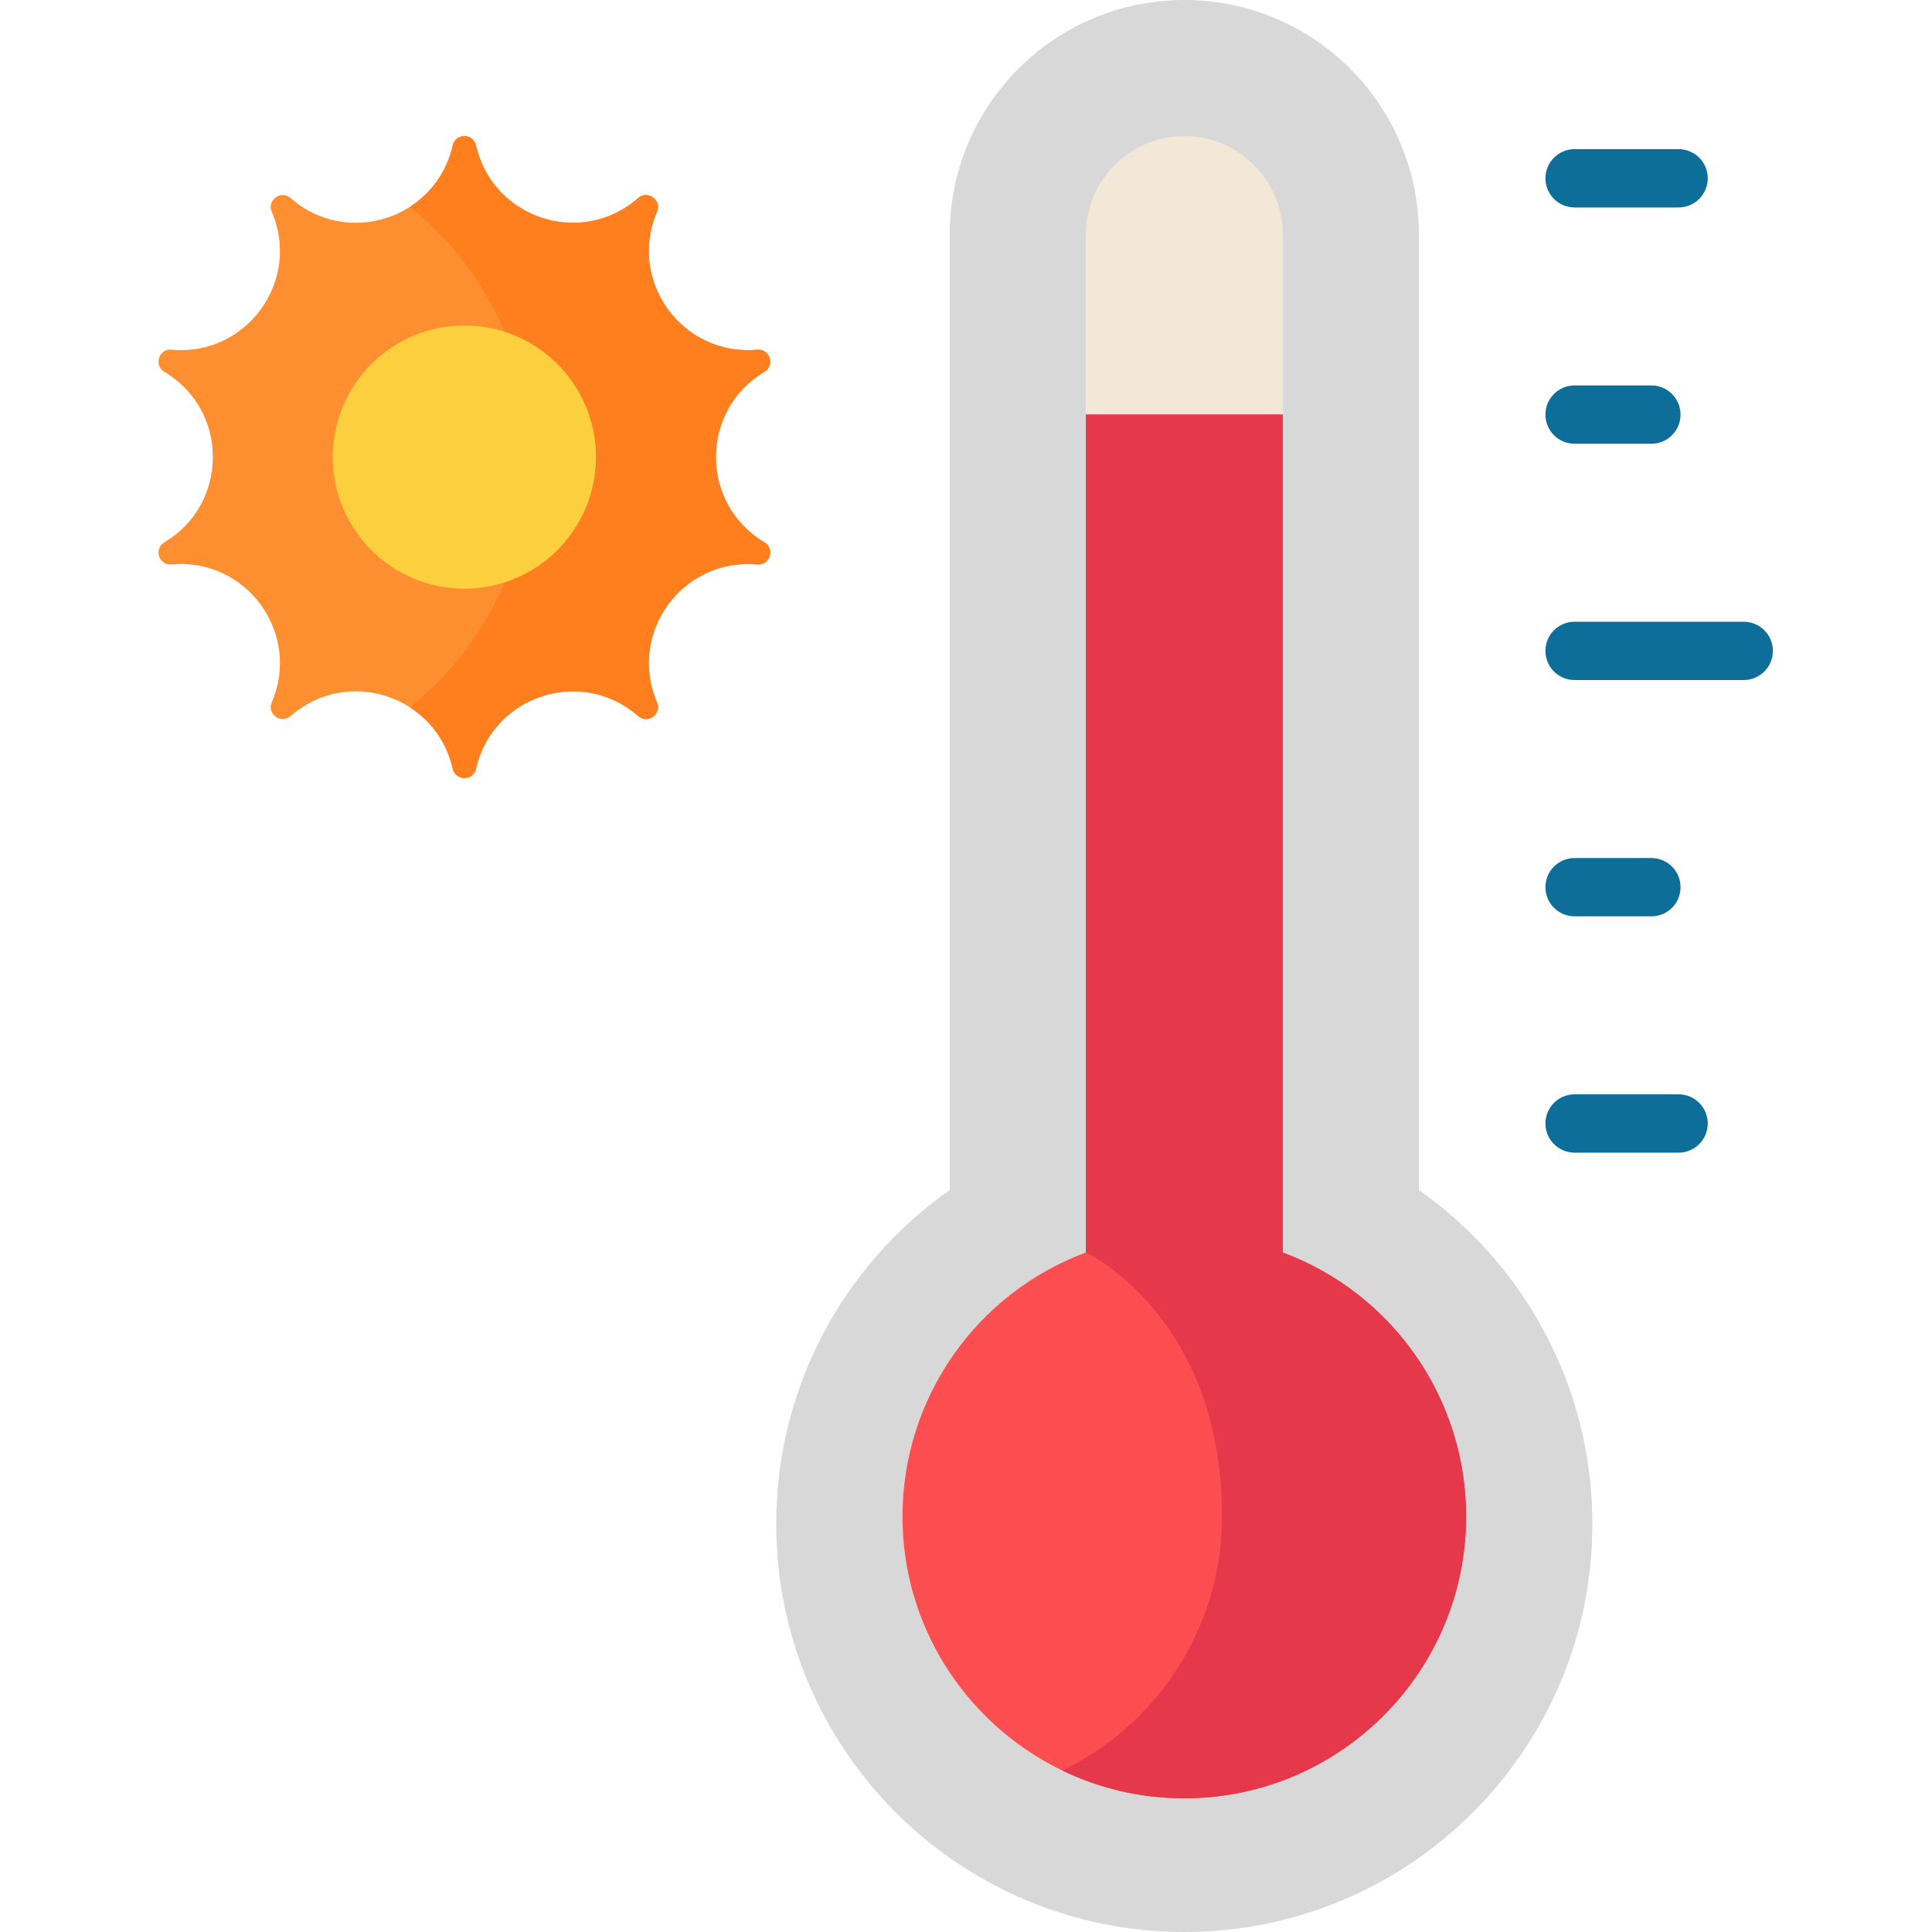
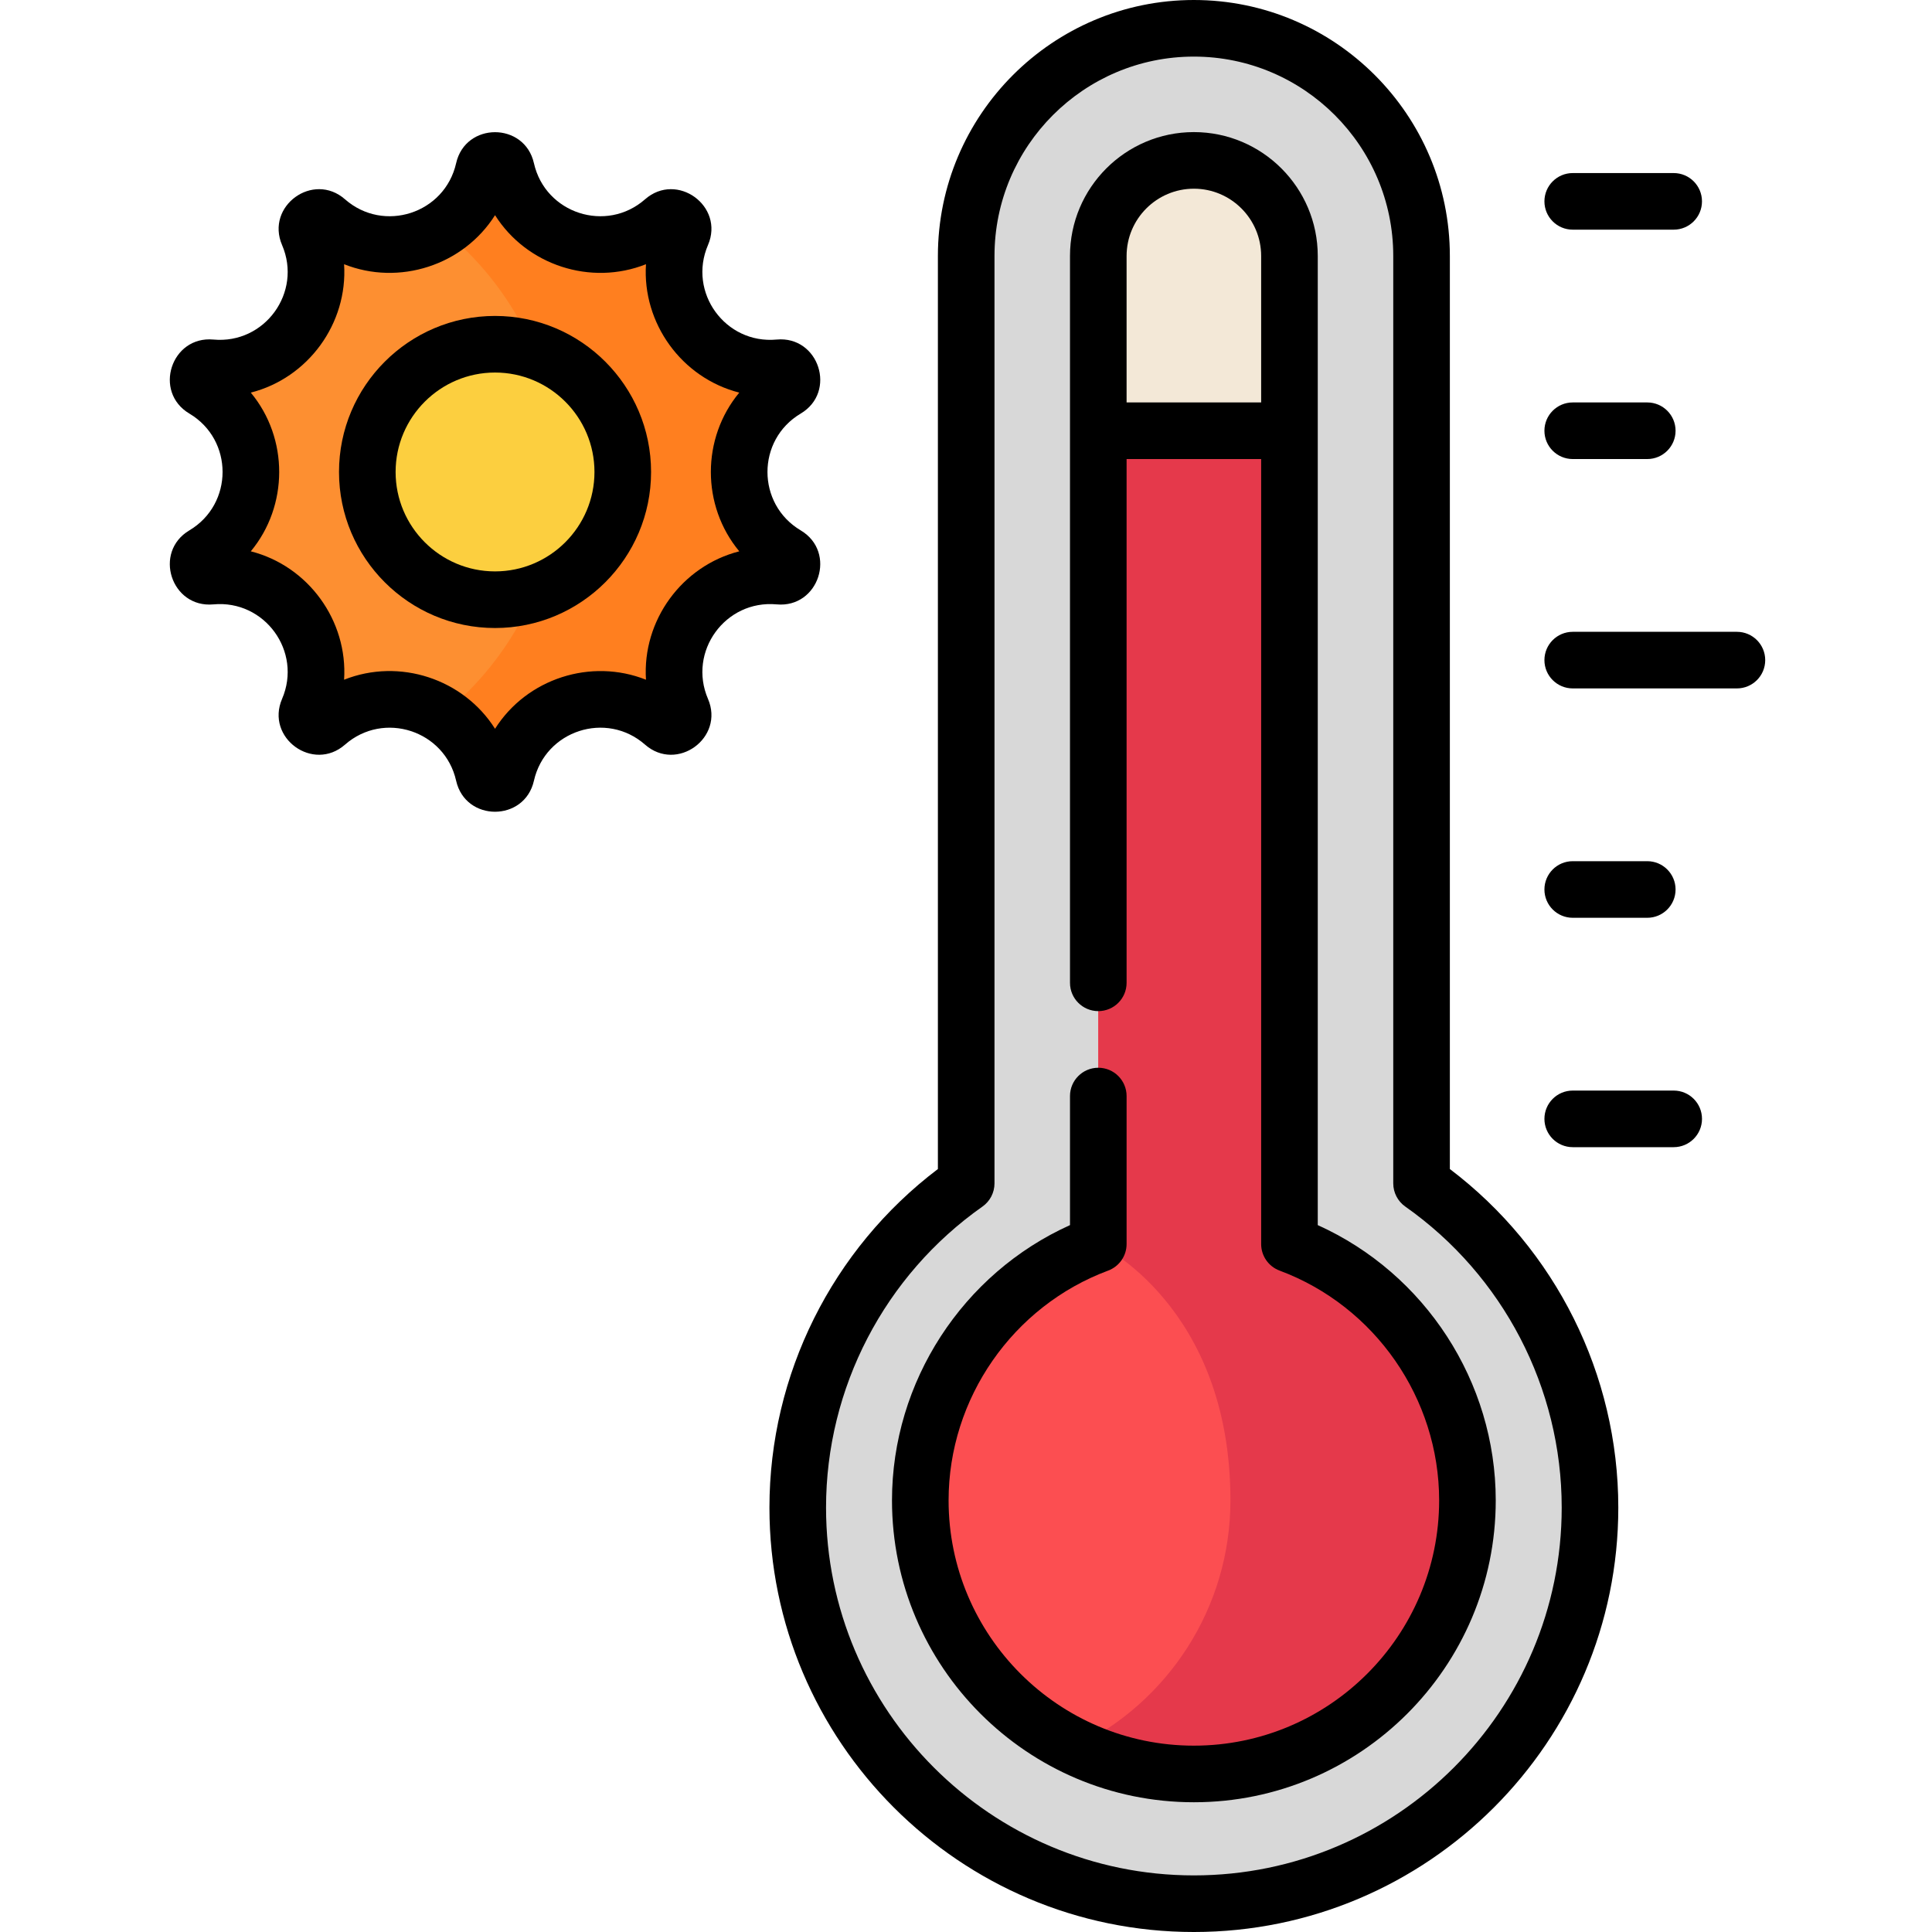
- <svg xmlns="http://www.w3.org/2000/svg" height="512pt" viewBox="-42 0 512 512" width="512pt">
-   <path d="m84.145 38.531c4.395 19.445 27.988 27.109 42.969 13.961 2.531-2.223 6.324.531 4.992 3.625-7.879 18.312 6.703 38.383 26.555 36.551 3.355-.309 4.805 4.145 1.906 5.867-17.137 10.188-17.137 34.996 0 45.18 2.898 1.723 1.449 6.176-1.906 5.867-19.852-1.832-34.434 18.238-26.555 36.551 1.332 3.098-2.461 5.848-4.992 3.625-14.98-13.148-38.578-5.48-42.969 13.961-.742 3.289-5.426 3.289-6.168 0-4.391-19.445-27.984-27.109-42.969-13.961-2.531 2.223-6.324-.527-4.992-3.625 7.879-18.312-6.703-38.383-26.555-36.551-3.355.309-4.805-4.145-1.906-5.867 17.137-10.184 17.137-34.992 0-45.18-2.895-1.723-1.449-6.176 1.906-5.867 19.852 1.832 34.434-18.238 26.555-36.551-1.332-3.094 2.461-5.848 4.992-3.625 14.984 13.148 38.578 5.484 42.969-13.961.742-3.289 5.426-3.289 6.168 0zm0 0" fill="#fd8f31" />
-   <path d="m160.566 143.715c-17.137-10.184-17.137-34.992 0-45.18 2.898-1.719 1.449-6.176-1.906-5.863-19.848 1.832-34.43-18.242-26.555-36.555 1.332-3.094-2.457-5.848-4.992-3.625-14.98 13.152-38.574 5.484-42.969-13.961-.742-3.289-5.426-3.289-6.168 0-1.625 7.191-5.875 12.762-11.344 16.277 19.398 15.59 31.824 39.496 31.824 66.32 0 26.82-12.426 50.73-31.824 66.32 5.469 3.512 9.719 9.086 11.344 16.273.742 3.289 5.43 3.289 6.168 0 4.395-19.445 27.988-27.109 42.969-13.961 2.535 2.223 6.324-.527 4.992-3.625-7.875-18.312 6.707-38.383 26.555-36.551 3.355.309 4.805-4.148 1.906-5.871zm0 0" fill="#ff7f1f" />
-   <path d="m115.934 121.125c0 19.262-15.613 34.871-34.875 34.871-19.258 0-34.871-15.609-34.871-34.871 0-19.258 15.613-34.871 34.871-34.871 19.262 0 34.875 15.613 34.875 34.871zm0 0" fill="#fccf3f" />
-   <path d="m334.012 315.355v-253.195c0-34.332-27.832-62.16-62.16-62.16-34.332 0-62.16 27.828-62.16 62.16v253.195c-27.812 19.566-45.984 51.91-45.984 88.5 0 59.727 48.418 108.145 108.145 108.145 59.727 0 108.145-48.418 108.145-108.145 0-36.59-18.176-68.934-45.984-88.5zm0 0" fill="#d8d8d8" />
-   <path d="m271.852 476.582c-41.184 0-74.688-33.508-74.688-74.688 0-31.273 19.434-59.117 48.594-69.98v-269.754c0-14.391 11.703-26.094 26.094-26.094 14.387 0 26.094 11.703 26.094 26.094v269.754c29.156 10.859 48.594 38.703 48.594 69.977 0 41.184-33.504 74.691-74.688 74.691zm0 0" fill="#f3e8d7" />
-   <path d="m245.758 109.871v222.043c-29.16 10.859-48.594 38.703-48.594 69.977 0 41.184 33.504 74.688 74.688 74.688 41.184 0 74.688-33.504 74.688-74.688 0-31.273-19.438-59.117-48.594-69.977v-222.043zm0 0" fill="#fc4e51" />
-   <g fill="#0d6e9a">
-     <path d="m420.105 180.219h-44.824c-4.27 0-7.727-3.461-7.727-7.727 0-4.266 3.457-7.727 7.727-7.727h44.824c4.266 0 7.727 3.461 7.727 7.727 0 4.266-3.461 7.727-7.727 7.727zm0 0" />
-     <path d="m395.633 117.598h-20.352c-4.27 0-7.727-3.461-7.727-7.727s3.457-7.727 7.727-7.727h20.352c4.266 0 7.727 3.461 7.727 7.727s-3.461 7.727-7.727 7.727zm0 0" />
-     <path d="m402.844 54.977h-27.562c-4.27 0-7.727-3.461-7.727-7.727s3.457-7.727 7.727-7.727h27.562c4.27 0 7.727 3.461 7.727 7.727s-3.457 7.727-7.727 7.727zm0 0" />
-     <path d="m402.844 305.461h-27.562c-4.27 0-7.727-3.461-7.727-7.727 0-4.27 3.457-7.727 7.727-7.727h27.562c4.27 0 7.727 3.457 7.727 7.727 0 4.266-3.457 7.727-7.727 7.727zm0 0" />
-     <path d="m395.633 242.84h-20.352c-4.27 0-7.727-3.461-7.727-7.727s3.457-7.727 7.727-7.727h20.352c4.266 0 7.727 3.461 7.727 7.727s-3.461 7.727-7.727 7.727zm0 0" />
-   </g>
-   <path d="m297.945 331.914v-222.043h-52.188v222.043s36.074 16.738 36.074 69.977c0 29.602-17.309 55.234-42.336 67.312 9.793 4.727 20.77 7.375 32.352 7.375 41.184 0 74.691-33.504 74.691-74.688 0-31.273-19.438-59.113-48.594-69.977zm0 0" fill="#e5394b" />
+ <svg xmlns="http://www.w3.org/2000/svg" height="512pt" viewBox="-45 0 512 512" width="512pt">
+   <path d="m89.184 44.902c4.262 18.875 27.164 26.316 41.707 13.551 2.461-2.156 6.137.516 4.848 3.52-7.648 17.777 6.508 37.262 25.777 35.48 3.258-.301 4.66 4.023 1.852 5.695-16.637 9.887-16.637 33.969 0 43.855 2.809 1.672 1.406 5.996-1.852 5.695-19.27-1.777-33.426 17.703-25.777 35.48 1.293 3.004-2.387 5.68-4.848 3.52-14.543-12.762-37.445-5.32-41.707 13.555-.723 3.188-5.27 3.188-5.988 0-4.266-18.875-27.168-26.32-41.711-13.555-2.457 2.16-6.137-.516-4.844-3.52 7.645-17.777-6.508-37.258-25.777-35.48-3.258.301-4.664-4.023-1.852-5.695 16.633-9.887 16.633-33.969 0-43.855-2.812-1.672-1.406-5.996 1.852-5.695 19.266 1.777 33.422-17.703 25.777-35.48-1.293-3.004 2.387-5.676 4.844-3.52 14.543 12.766 37.445 5.324 41.711-13.551.719-3.191 5.266-3.191 5.988 0zm0 0" fill="#fd8f31" />
+   <path d="m163.363 147.008c-16.633-9.891-16.633-33.973 0-43.859 2.812-1.672 1.41-5.996-1.852-5.695-19.266 1.781-33.422-17.703-25.777-35.477 1.293-3.008-2.387-5.68-4.844-3.523-14.543 12.766-37.445 5.324-41.711-13.551-.719-3.191-5.266-3.191-5.988 0-1.574 6.98-5.703 12.387-11.012 15.797 18.828 15.137 30.895 38.344 30.895 64.379 0 26.039-12.066 49.246-30.895 64.379 5.309 3.41 9.438 8.82 11.012 15.797.723 3.191 5.27 3.191 5.988 0 4.266-18.875 27.168-26.316 41.711-13.551 2.457 2.156 6.137-.516 4.844-3.52-7.645-17.777 6.512-37.258 25.777-35.48 3.262.301 4.664-4.027 1.852-5.695zm0 0" fill="#ff7f1f" />
+   <path d="m120.039 125.078c0 18.695-15.156 33.852-33.852 33.852s-33.848-15.156-33.848-33.852 15.152-33.852 33.848-33.852 33.852 15.156 33.852 33.852zm0 0" fill="#fccf3f" />
+   <path d="m331.727 313.613v-245.773c0-33.324-27.016-60.34-60.34-60.34-33.32 0-60.336 27.016-60.336 60.34v245.773c-26.996 18.996-44.637 50.391-44.637 85.91 0 57.977 47 104.977 104.977 104.977s104.977-47 104.977-104.977c0-35.52-17.645-66.914-44.641-85.91zm0 0" fill="#d8d8d8" />
+   <path d="m271.387 470.117c-39.973 0-72.5-32.523-72.5-72.5 0-30.355 18.867-57.383 47.172-67.93v-261.848c0-13.969 11.363-25.332 25.328-25.332 13.969 0 25.332 11.363 25.332 25.332v261.848c28.305 10.547 47.168 37.574 47.168 67.93 0 39.977-32.523 72.5-72.5 72.5zm0 0" fill="#f3e8d7" />
+   <path d="m246.059 114.152v215.539c-28.305 10.543-47.172 37.57-47.172 67.926 0 39.977 32.523 72.5 72.5 72.5 39.98 0 72.5-32.52 72.5-72.5 0-30.355-18.863-57.383-47.168-67.926v-215.539zm0 0" fill="#fc4e51" />
+   <path d="m296.719 329.688v-215.535h-50.66v215.539s35.02 16.25 35.02 67.926c0 28.734-16.801 53.617-41.094 65.34 9.508 4.59 20.16 7.16 31.406 7.16 39.977 0 72.5-32.52 72.5-72.5-.004-30.355-18.867-57.383-47.172-67.93zm0 0" fill="#e5394b" />
+   <path d="m415.301 167.438h-43.512c-4.141 0-7.5 3.359-7.5 7.5s3.359 7.5 7.5 7.5h43.512c4.141 0 7.5-3.359 7.5-7.5s-3.359-7.5-7.5-7.5zm0 0" />
+   <path d="m371.789 121.652h19.754c4.141 0 7.5-3.359 7.5-7.5 0-4.145-3.359-7.5-7.5-7.5h-19.754c-4.141 0-7.5 3.355-7.5 7.5 0 4.141 3.359 7.5 7.5 7.5zm0 0" />
+   <path d="m371.789 60.863h26.754c4.145 0 7.5-3.355 7.5-7.5 0-4.141-3.355-7.5-7.5-7.5h-26.754c-4.141 0-7.5 3.359-7.5 7.5 0 4.145 3.359 7.5 7.5 7.5zm0 0" />
+   <path d="m398.547 289.012h-26.758c-4.141 0-7.5 3.355-7.5 7.5 0 4.141 3.359 7.5 7.5 7.5h26.758c4.141 0 7.5-3.359 7.5-7.5 0-4.145-3.359-7.5-7.5-7.5zm0 0" />
+   <path d="m371.789 243.223h19.754c4.141 0 7.5-3.355 7.5-7.5 0-4.141-3.359-7.5-7.5-7.5h-19.754c-4.141 0-7.5 3.359-7.5 7.5 0 4.145 3.359 7.5 7.5 7.5zm0 0" />
+   <path d="m339.227 309.805v-241.965c0-37.406-30.43-67.84-67.84-67.84-37.402 0-67.836 30.434-67.836 67.84v241.965c-28.023 21.227-44.641 54.469-44.641 89.719 0 62.02 50.457 112.477 112.477 112.477 62.023 0 112.48-50.457 112.48-112.477 0-35.25-16.613-68.492-44.641-89.719zm-67.84 187.195c-53.746 0-97.477-43.727-97.477-97.477 0-31.688 15.5-61.512 41.457-79.773 1.996-1.406 3.184-3.695 3.184-6.137v-245.773c0-29.137 23.703-52.84 52.836-52.84 29.137 0 52.84 23.703 52.84 52.84v245.773c0 2.441 1.188 4.73 3.184 6.137 25.957 18.266 41.457 48.086 41.457 79.773 0 53.75-43.73 97.477-97.48 97.477zm0 0" />
+   <path d="m304.219 324.668v-256.828c0-18.105-14.727-32.832-32.832-32.832-18.102 0-32.828 14.727-32.828 32.832v192.617c0 4.145 3.359 7.5 7.5 7.5s7.5-3.355 7.5-7.5v-138.805h35.66v208.035c0 3.133 1.945 5.938 4.879 7.031 25.297 9.422 42.289 33.895 42.289 60.898 0 35.844-29.156 65-65 65-35.84 0-65-29.156-65-65 0-27.004 16.996-51.477 42.289-60.898 2.938-1.098 4.883-3.898 4.883-7.031v-39.223c0-4.141-3.359-7.5-7.5-7.5s-7.5 3.359-7.5 7.5v34.203c-28.418 12.805-47.172 41.484-47.172 72.949 0 44.113 35.891 80 80 80 44.113 0 80-35.887 80-80 0-31.465-18.75-60.141-47.168-72.949zm-50.66-218.016v-38.812c0-9.832 8-17.832 17.832-17.832 9.828 0 17.828 8 17.828 17.832v38.812zm0 0" />
+   <path d="m160.824 160.168c11.195 1.027 16.027-13.871 6.375-19.609-11.738-6.977-11.758-23.973 0-30.961 9.66-5.746 4.809-20.641-6.375-19.613-13.609 1.262-23.594-12.5-18.199-25.047 4.441-10.324-8.242-19.527-16.68-12.121-10.262 9.008-26.438 3.773-29.449-9.566-2.477-10.965-18.145-10.953-20.617 0-3.008 13.316-19.168 18.586-29.449 9.566-8.441-7.414-21.117 1.801-16.68 12.121 5.402 12.559-4.602 26.305-18.199 25.047-11.191-1.02-16.027 13.871-6.371 19.613 11.754 6.988 11.73 23.988-.004 30.961-9.648 5.738-4.82 20.633 6.375 19.609 13.594-1.262 23.602 12.488 18.199 25.047-4.441 10.324 8.242 19.527 16.68 12.121 10.262-9.008 26.438-3.77 29.449 9.566 2.477 10.965 18.145 10.953 20.617 0 3.008-13.316 19.172-18.59 29.449-9.566 8.445 7.41 21.121-1.805 16.68-12.121-5.391-12.531 4.582-26.305 18.199-25.047zm-9.91-14.062c-15.133 3.859-25.742 18.258-24.723 34.027-14.512-5.773-31.555-.359-40 13-8.359-13.223-25.336-18.836-40.004-13 1.012-15.621-9.438-30.129-24.723-34.027 9.977-12.016 10.094-29.898 0-42.059 15.203-3.875 25.738-18.32 24.723-34.027 14.543 5.785 31.574.336 40.004-12.996 8.383 13.262 25.375 18.812 40 12.996-1.012 15.621 9.438 30.129 24.723 34.027-10.027 12.078-10.051 29.957 0 42.059zm0 0" />
+   <path d="m86.188 83.727c-22.801 0-41.348 18.551-41.348 41.352s18.547 41.352 41.348 41.352 41.352-18.551 41.352-41.352-18.551-41.352-41.352-41.352zm0 67.699c-14.527 0-26.348-11.82-26.348-26.348 0-14.531 11.82-26.352 26.348-26.352 14.531 0 26.352 11.82 26.352 26.352 0 14.527-11.82 26.348-26.352 26.348zm0 0" />
</svg>
